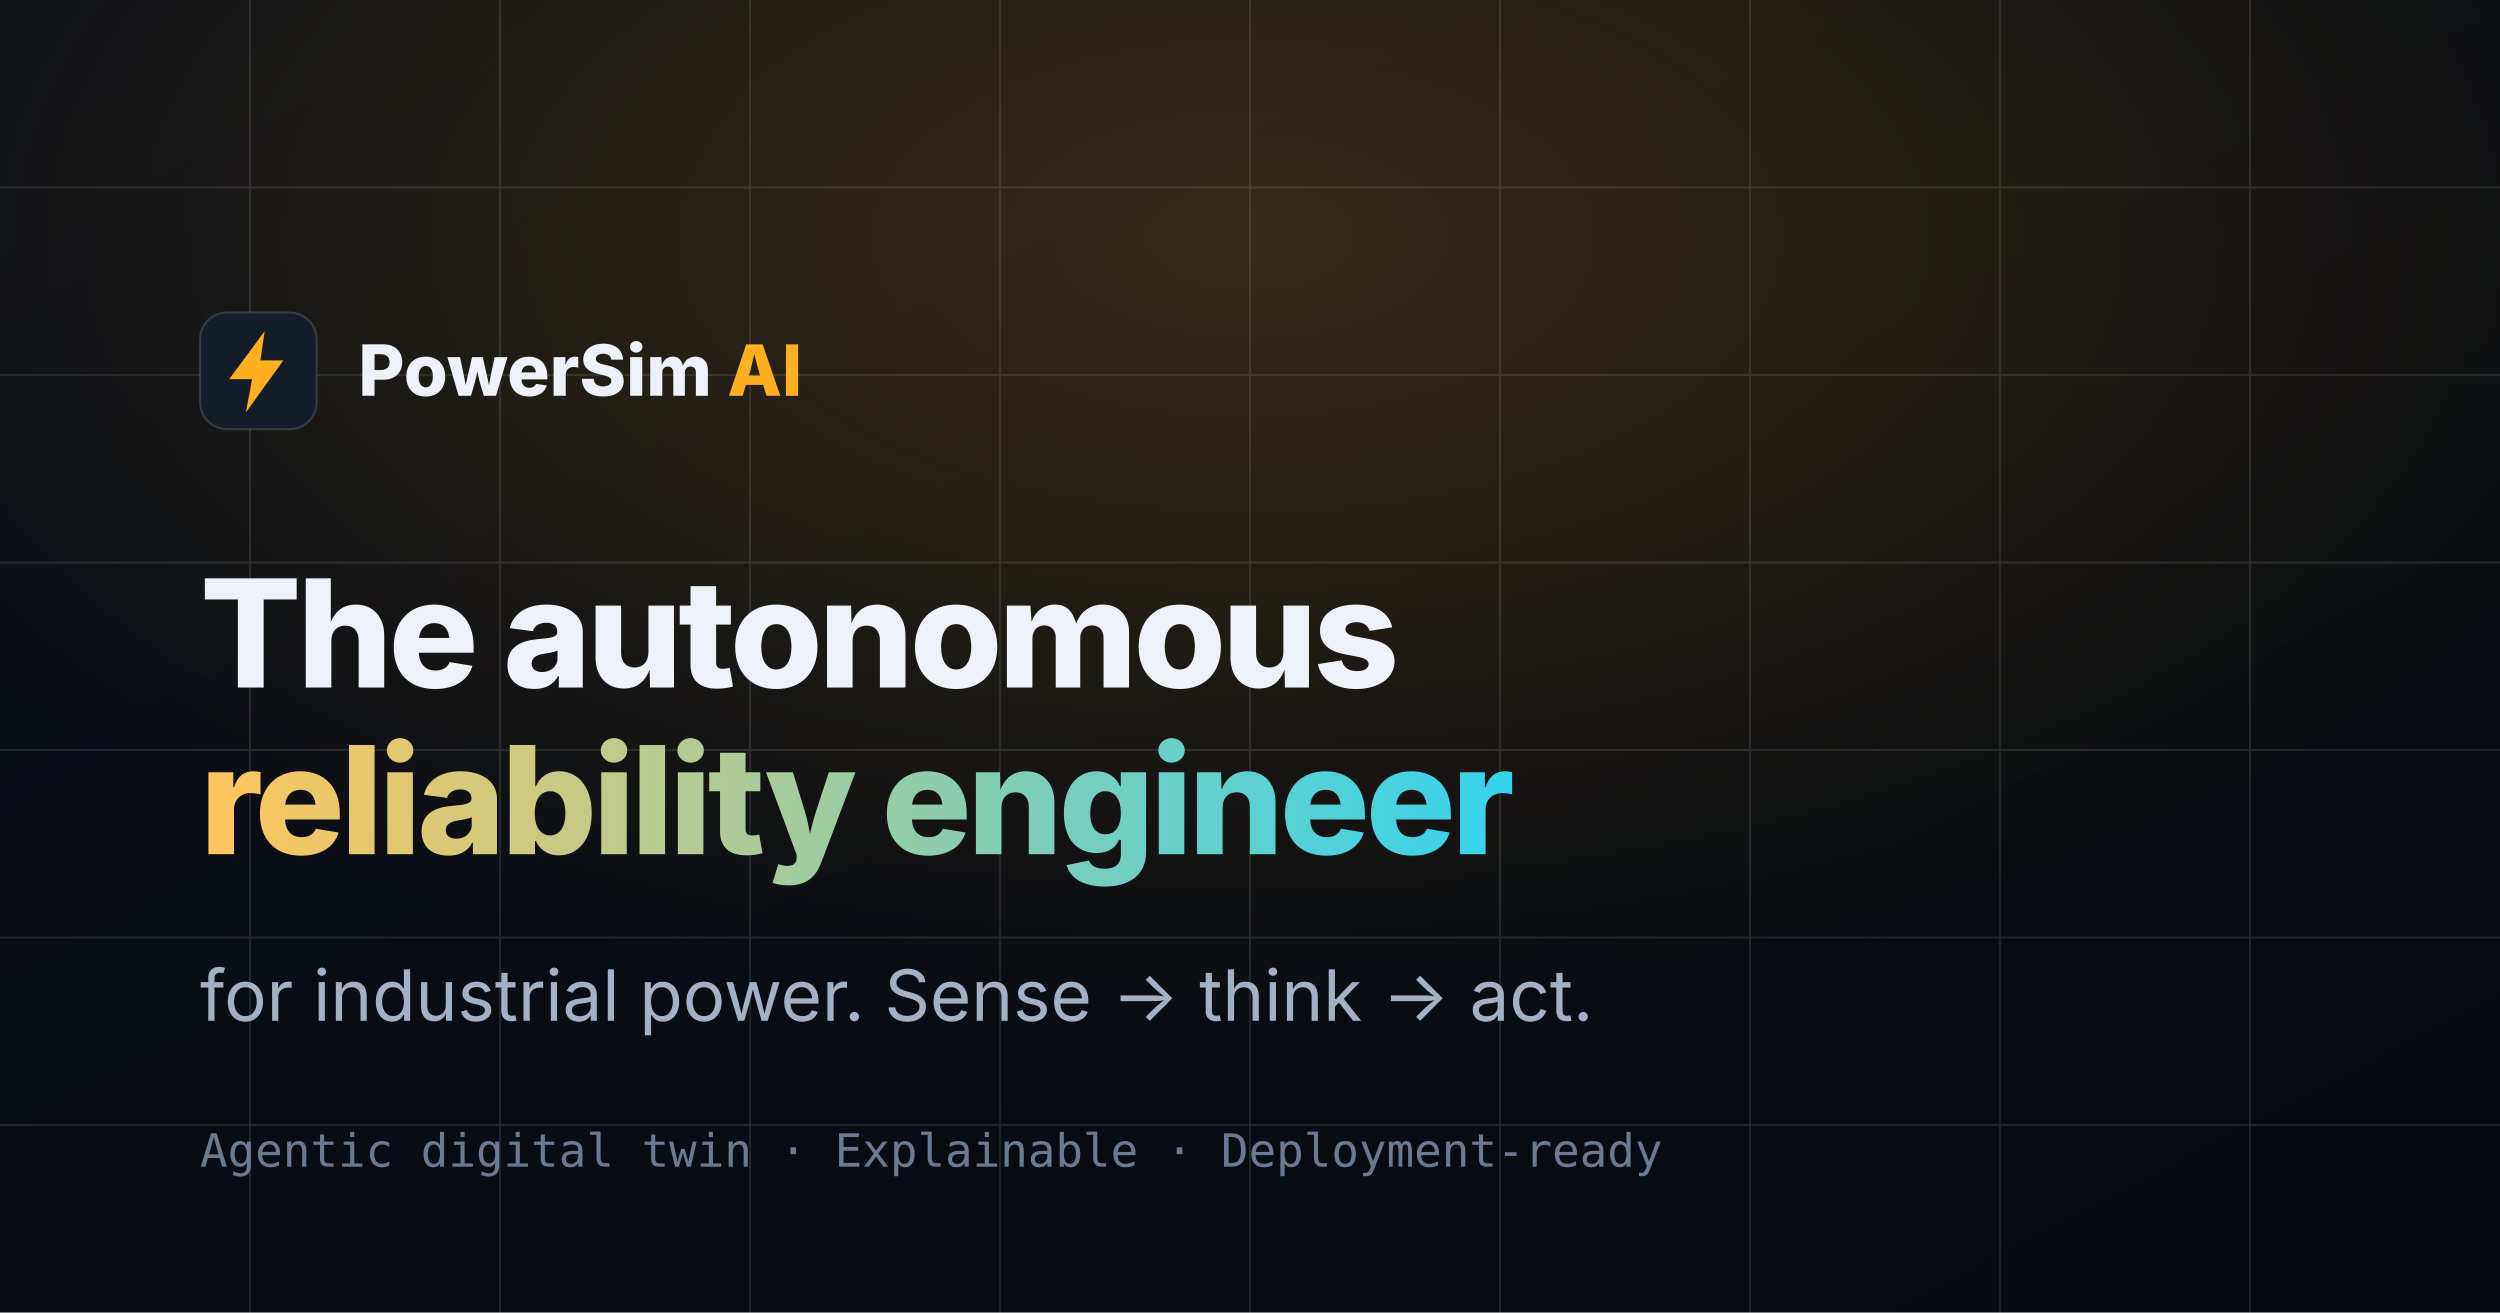
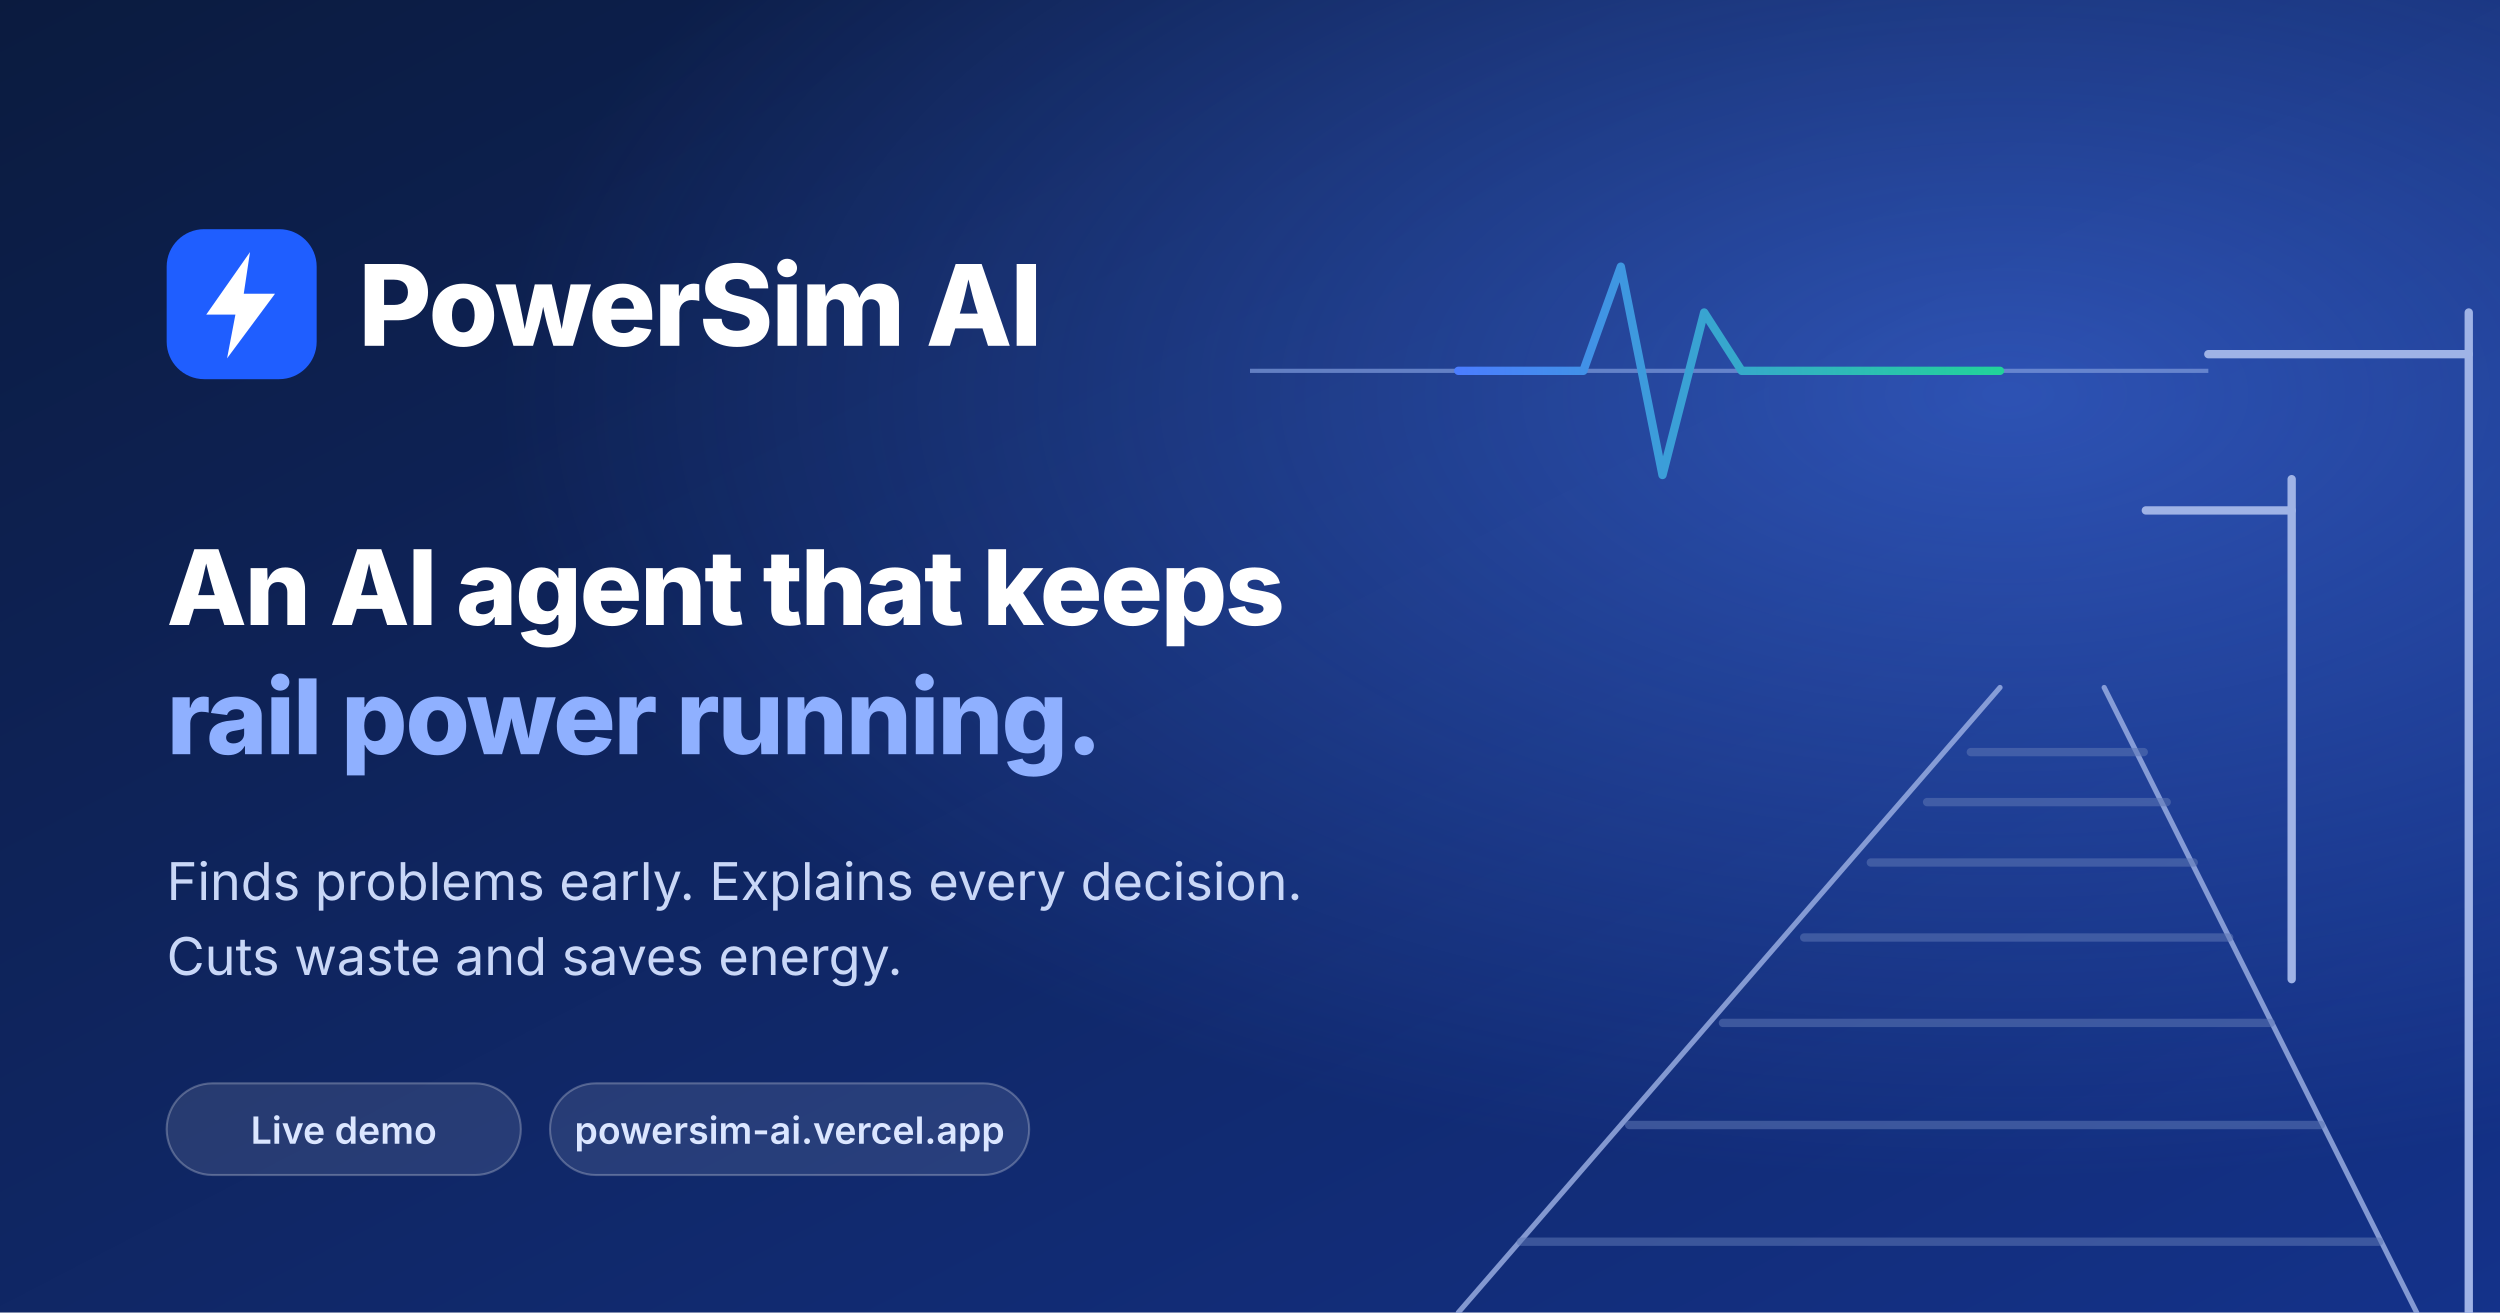
- <svg xmlns="http://www.w3.org/2000/svg" width="1200" height="630" viewBox="0 0 1200 630">
+ <svg xmlns="http://www.w3.org/2000/svg" viewBox="0 0 1200 630" width="1200" height="630" font-family="Inter, 'Segoe UI', Helvetica, Arial, sans-serif">
  <defs>
    <linearGradient id="bg" x1="0" y1="0" x2="1" y2="1">
-       <stop offset="0" stop-color="#0b0f17" />
-       <stop offset="1" stop-color="#070a0f" />
+       <stop offset="0" stop-color="#0b1b3f" />
+       <stop offset="1" stop-color="#14328a" />
    </linearGradient>
-     <radialGradient id="glow" cx="50%" cy="18%" r="60%">
-       <stop offset="0" stop-color="#ffb020" stop-opacity="0.18" />
-       <stop offset="1" stop-color="#ffb020" stop-opacity="0" />
+     <radialGradient id="glow" cx="80%" cy="30%" r="60%">
+       <stop offset="0" stop-color="#4b7dff" stop-opacity="0.5" />
+       <stop offset="1" stop-color="#4b7dff" stop-opacity="0" />
    </radialGradient>
-     <linearGradient id="grad" x1="0" y1="0" x2="1" y2="0">
-       <stop offset="0" stop-color="#ffc65c" />
-       <stop offset="1" stop-color="#34d3ee" />
+     <linearGradient id="pulse" x1="0" y1="0" x2="1" y2="0">
+       <stop offset="0" stop-color="#4b7dff" />
+       <stop offset="1" stop-color="#22d39a" />
    </linearGradient>
  </defs>
  <rect width="1200" height="630" fill="url(#bg)" />
  <rect width="1200" height="630" fill="url(#glow)" />
-   <g opacity="0.10" stroke="#ffffff" stroke-width="1">
-     <path d="M0 90 H1200 M0 180 H1200 M0 270 H1200 M0 360 H1200 M0 450 H1200 M0 540 H1200" />
-     <path d="M120 0 V630 M240 0 V630 M360 0 V630 M480 0 V630 M600 0 V630 M720 0 V630 M840 0 V630 M960 0 V630 M1080 0 V630" />
+   <g stroke-linecap="round">
+     <line x1="700" y1="630" x2="960" y2="330" stroke="#9fb3e6" stroke-width="2.5" opacity="0.8" />
+     <line x1="1160" y1="630" x2="1010" y2="330" stroke="#9fb3e6" stroke-width="2.5" opacity="0.8" />
+     <g stroke="#5d76b5" stroke-width="4" opacity="0.55">
+       <line x1="730" y1="596" x2="1142" y2="596" />
+       <line x1="782" y1="540" x2="1114" y2="540" />
+       <line x1="827" y1="491" x2="1090" y2="491" />
+       <line x1="866" y1="450" x2="1070" y2="450" />
+       <line x1="898" y1="414" x2="1053" y2="414" />
+       <line x1="925" y1="385" x2="1040" y2="385" />
+       <line x1="946" y1="361" x2="1029" y2="361" />
+     </g>
+     <g stroke="#9fb3e6" stroke-width="4">
+       <line x1="1185" y1="630" x2="1185" y2="150" />
+       <line x1="1185" y1="170" x2="1060" y2="170" />
+       <line x1="1100" y1="470" x2="1100" y2="230" />
+       <line x1="1100" y1="245" x2="1030" y2="245" />
+     </g>
  </g>
-   <g transform="translate(96,150)">
-     <rect width="56" height="56" rx="13" fill="#141c28" stroke="rgba(255,255,255,0.14)" />
-     <path d="M31 9 14 32h11l-3 16 18-25H29z" fill="#ffb020" />
-     <text x="76" y="40" fill="#eef2f8" font-family="Inter, sans-serif" font-size="34" font-weight="800">PowerSim <tspan fill="#ffb020">AI</tspan>
-     </text>
+   <path d="M600 178 L1060 178" fill="none" stroke="#7f9bdc" stroke-width="2" opacity="0.7" />
+   <path d="M700 178 L760 178 L778 128 L798 228 L818 150 L836 178 L960 178" fill="none" stroke="url(#pulse)" stroke-width="4" stroke-linejoin="round" stroke-linecap="round" />
+   <g transform="translate(80 110)">
+     <rect width="72" height="72" rx="18" fill="#1f5eff" />
+     <path d="M40 11 19 41h14l-4 21 23-31H37z" fill="#ffffff" />
  </g>
-   <text x="96" y="330" fill="#eef2f8" font-family="Inter, sans-serif" font-size="72" font-weight="800" letter-spacing="-2">The autonomous</text>
-   <text x="96" y="410" font-family="Inter, sans-serif" font-size="72" font-weight="800" letter-spacing="-2">
-     <tspan fill="url(#grad)">reliability engineer</tspan>
-   </text>
-   <text x="96" y="490" fill="#a4b1c4" font-family="Inter, sans-serif" font-size="34">for industrial power. Sense → think → act.</text>
-   <text x="96" y="560" fill="#6b7a90" font-family="monospace" font-size="22">Agentic digital twin · Explainable · Deployment-ready</text>
+   <text x="172" y="166" font-size="54" font-weight="800" fill="#ffffff" letter-spacing="-1">PowerSim AI</text>
+   <text x="80" y="300" font-size="50" font-weight="800" fill="#ffffff" letter-spacing="-1">An AI agent that keeps</text>
+   <text x="80" y="362" font-size="50" font-weight="800" fill="#8fb0ff" letter-spacing="-1">rail power running.</text>
+   <text x="80" y="432" font-size="25" fill="#c9d7f7">Finds problems early. Explains every decision.</text>
+   <text x="80" y="468" font-size="25" fill="#c9d7f7">Cuts waste and saves energy.</text>
+   <g transform="translate(80 520)">
+     <rect width="170" height="44" rx="22" fill="rgba(255,255,255,0.1)" stroke="rgba(255,255,255,0.25)" />
+     <text x="85" y="29" text-anchor="middle" font-size="18" font-weight="600" fill="#dbe6ff">Live demo</text>
+     <rect x="184" width="230" height="44" rx="22" fill="rgba(255,255,255,0.1)" stroke="rgba(255,255,255,0.25)" />
+     <text x="299" y="29" text-anchor="middle" font-size="18" font-weight="600" fill="#dbe6ff">powersim-ai.vercel.app</text>
+   </g>
</svg>
